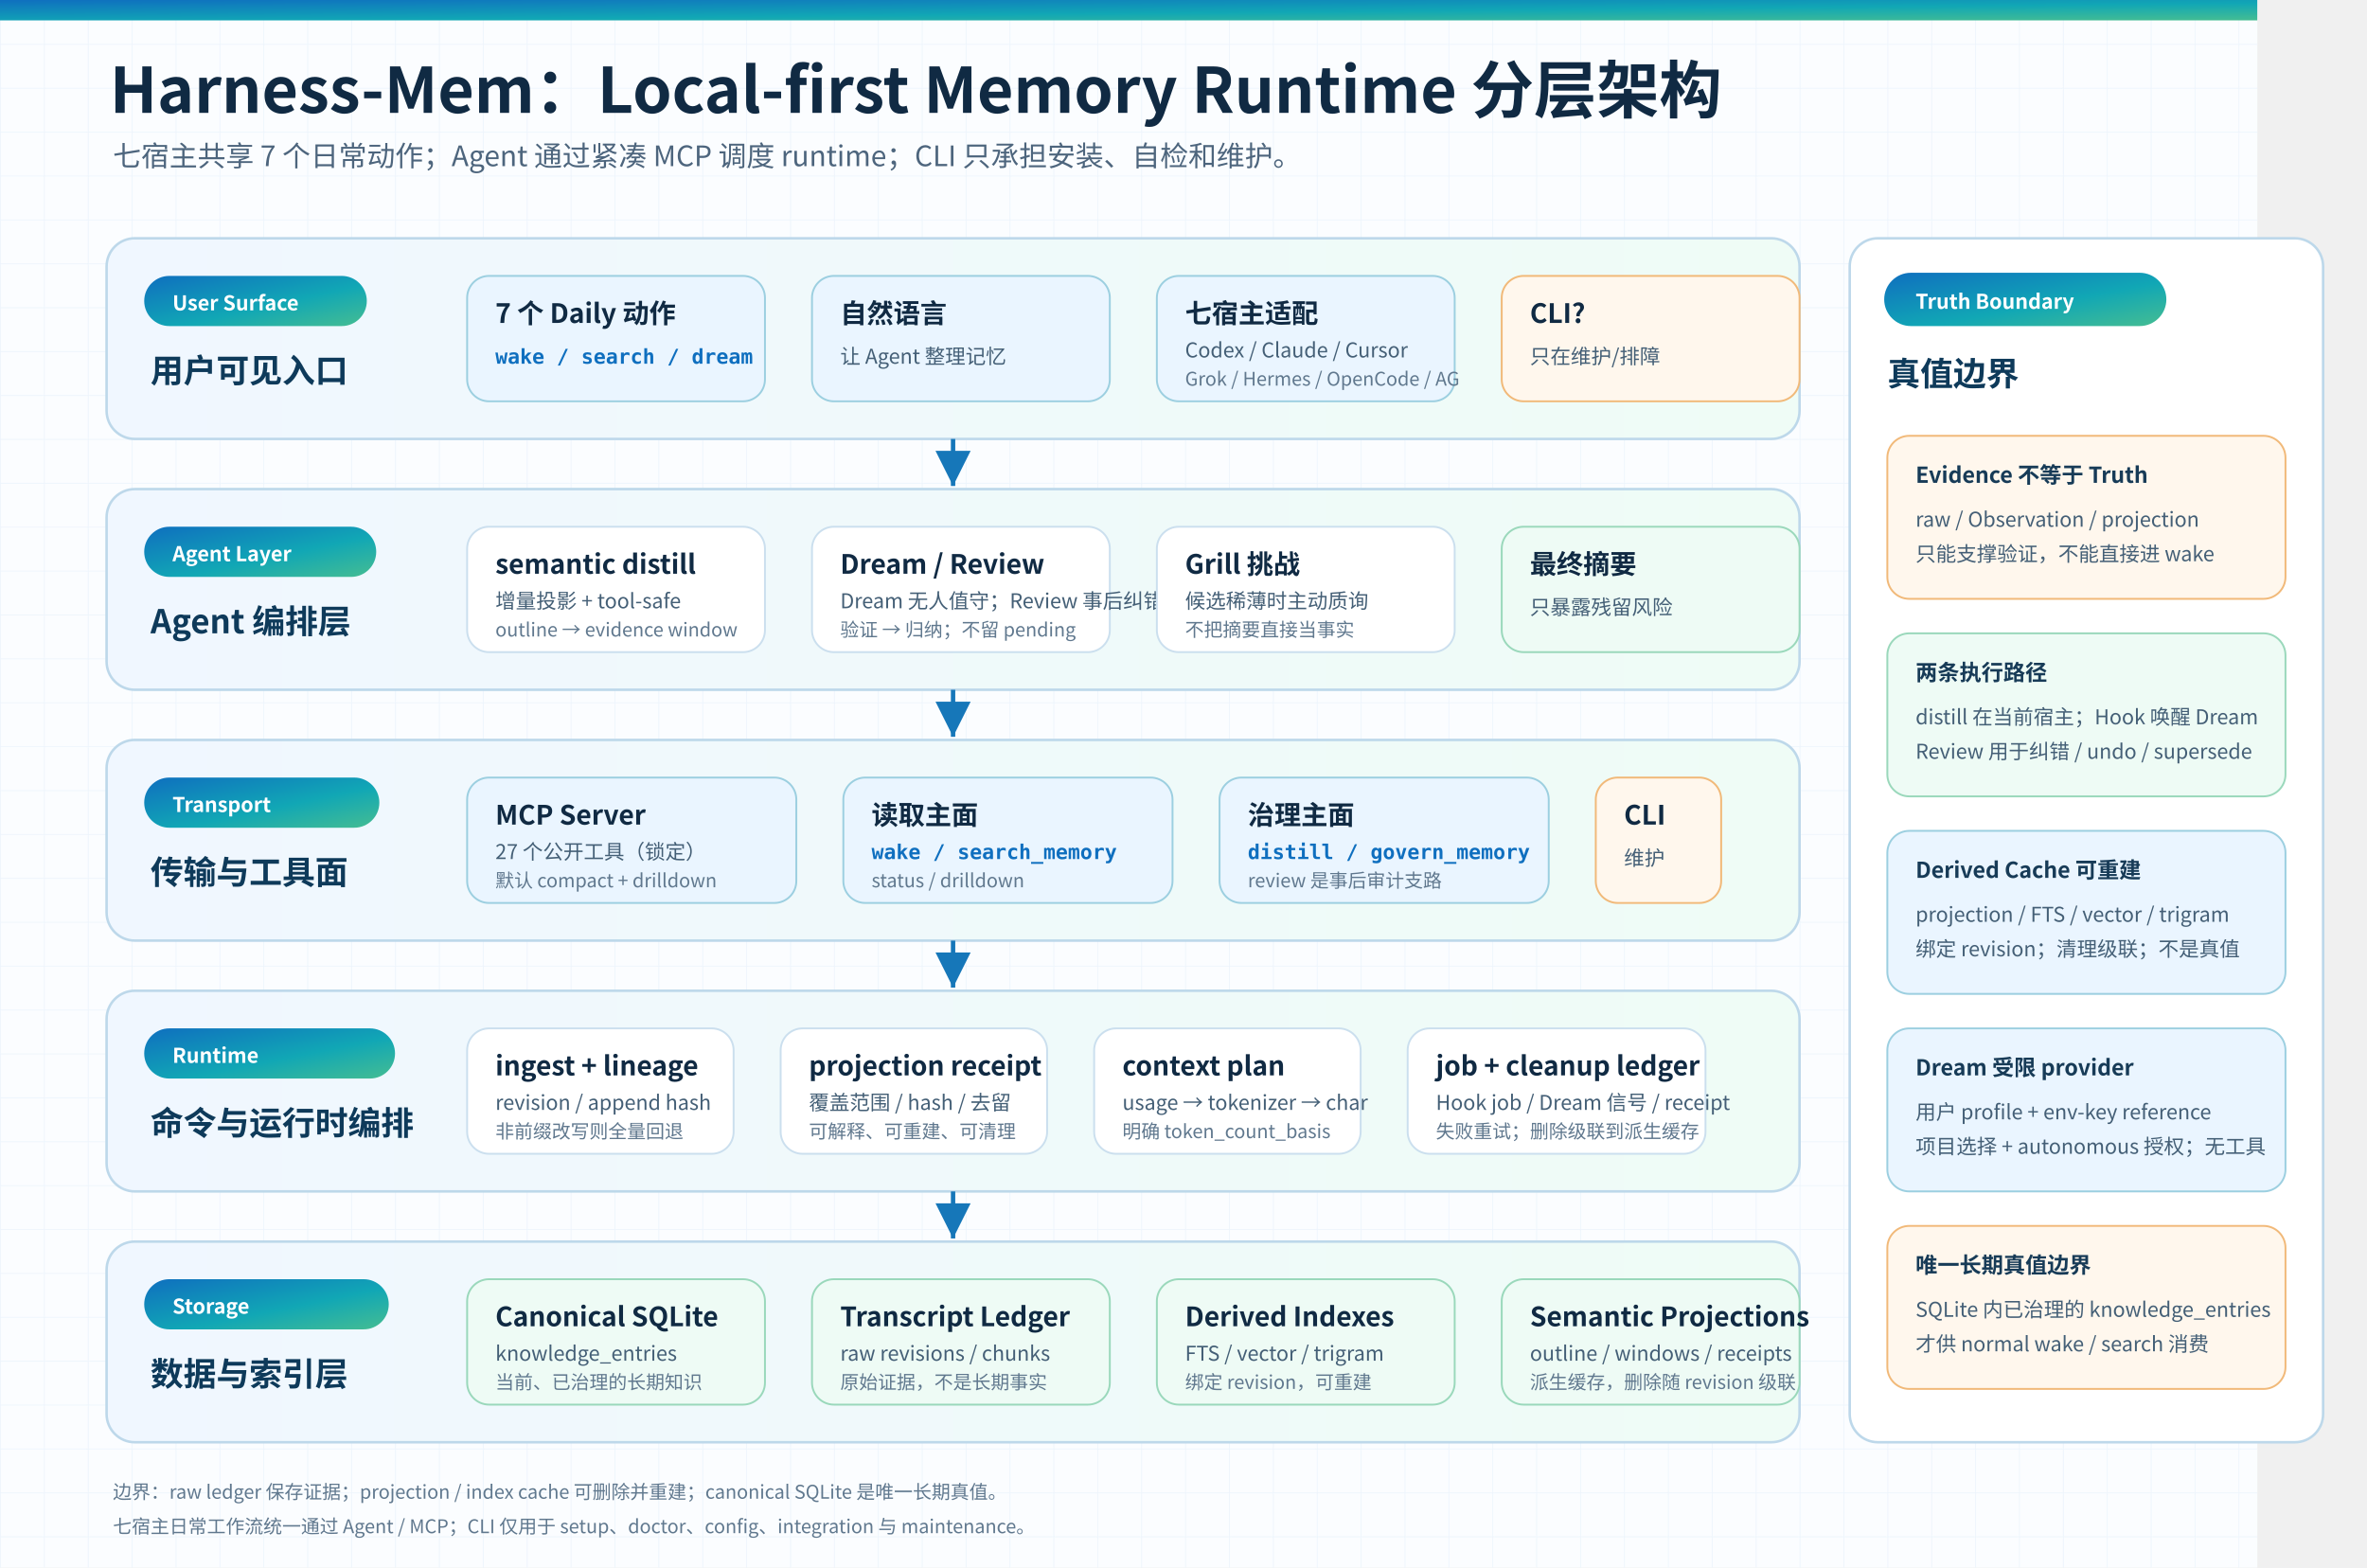
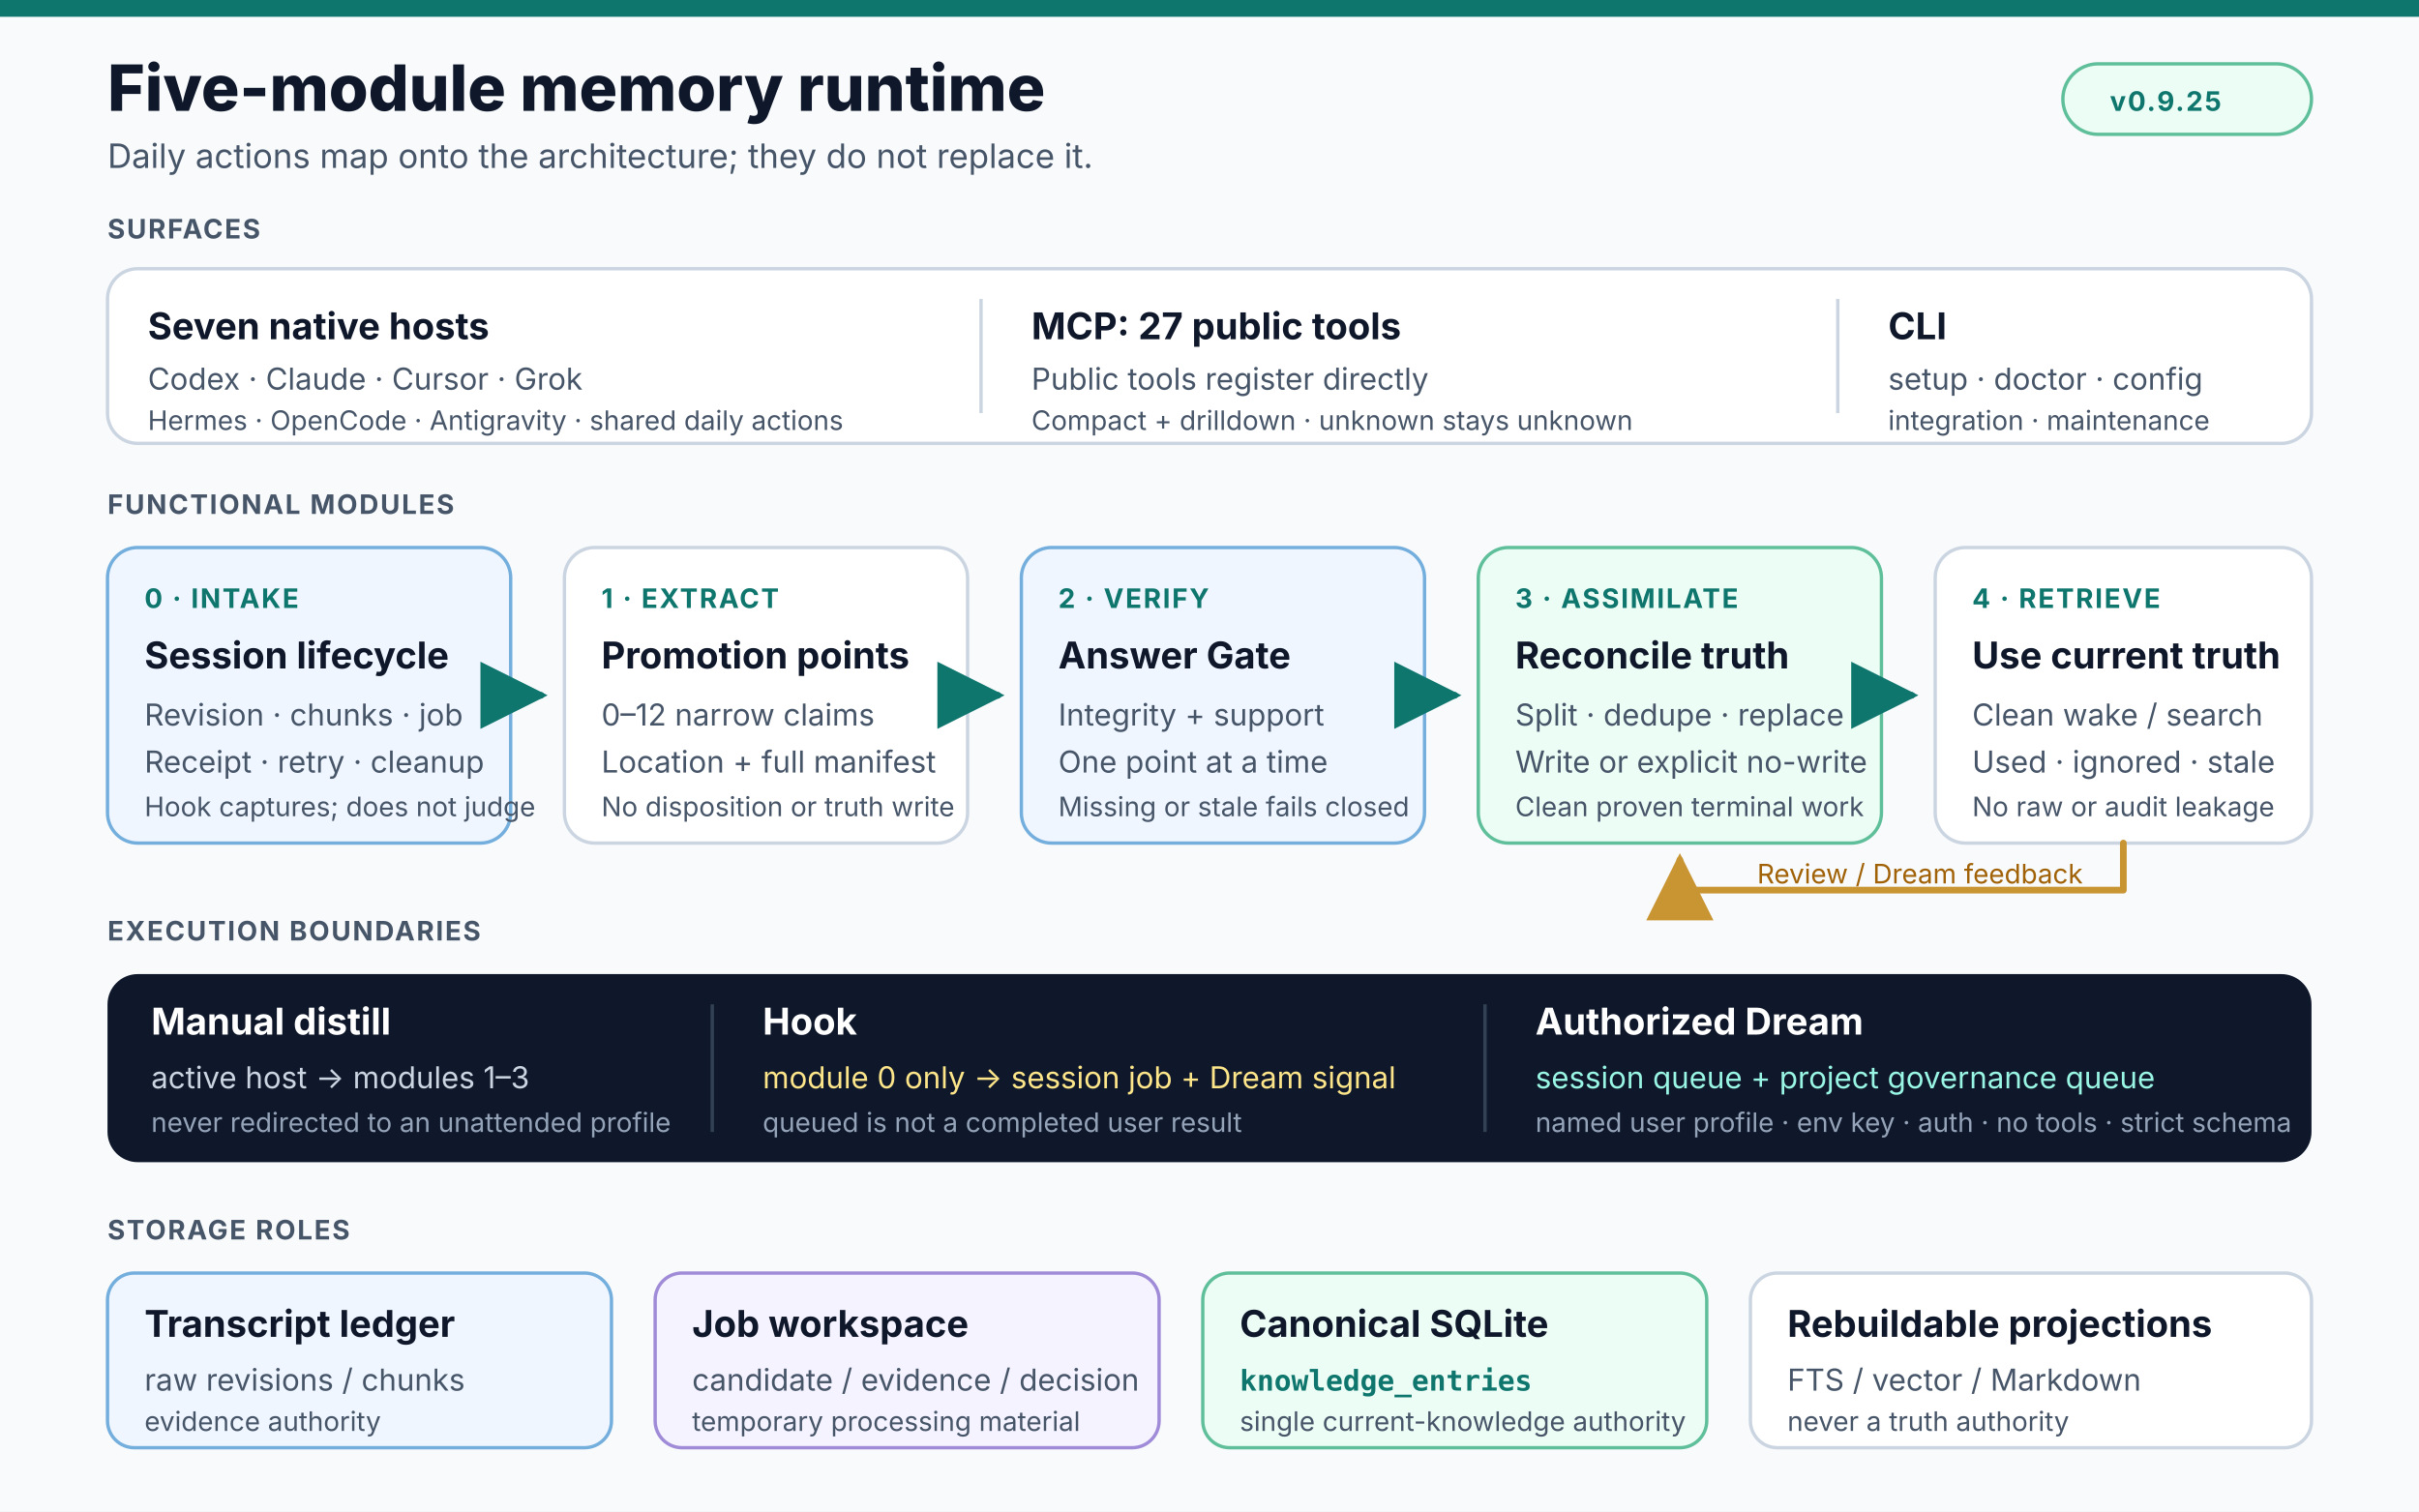
- <svg xmlns="http://www.w3.org/2000/svg" width="1510" height="1000" viewBox="0 0 1510 1000" role="img" aria-labelledby="title desc">
+ <svg xmlns="http://www.w3.org/2000/svg" width="1440" height="900" viewBox="0 0 1440 900" role="img" aria-labelledby="title desc">
  <defs>
-     <pattern id="grid" width="28" height="28" patternUnits="userSpaceOnUse">
-       <path d="M 28 0 L 0 0 0 28" fill="none" stroke="#e8f2fb" stroke-width="1" />
-     </pattern>
-     <linearGradient id="blueGreen" x1="0" y1="0" x2="1" y2="1">
-       <stop offset="0%" stop-color="#0f6fbf" />
-       <stop offset="58%" stop-color="#11a7b5" />
-       <stop offset="100%" stop-color="#45bd92" />
-     </linearGradient>
-     <linearGradient id="layerFill" x1="0" y1="0" x2="1" y2="0">
-       <stop offset="0%" stop-color="#f0f7ff" />
-       <stop offset="100%" stop-color="#effcf6" />
-     </linearGradient>
-     <filter id="shadow" x="-10%" y="-20%" width="125%" height="155%">
-       <feDropShadow dx="0" dy="8" stdDeviation="10" flood-color="#0b3558" flood-opacity="0.10" />
-     </filter>
-     <marker id="arrow" markerWidth="12" markerHeight="12" refX="10" refY="6" orient="auto" markerUnits="strokeWidth">
-       <path d="M2,2 L10,6 L2,10 Z" fill="#1677b9" />
+     <style>
+       text{font-family:Inter,ui-sans-serif,system-ui,-apple-system,"Segoe UI",sans-serif}
+       .bg{fill:#f8fafc}.ink{fill:#0f172a}.muted{fill:#475569}.teal{fill:#0f766e}.gold{fill:#c99532}
+       .card{fill:#fff;stroke:#cbd5e1;stroke-width:2}.source{fill:#eff6ff;stroke:#73aedd;stroke-width:2}
+       .soft{fill:#ecfdf5;stroke:#5fbf9a;stroke-width:2}.warm{fill:#fff7ed;stroke:#d99a45;stroke-width:2}
+       .violet{fill:#f5f3ff;stroke:#9f8bd7;stroke-width:2}.dark{fill:#0f172a}
+       .title{font-size:38px;font-weight:760}.subtitle{font-size:20px}.eyebrow{font-size:16px;font-weight:750;letter-spacing:1px}
+       .heading{font-size:22px;font-weight:750}.body{font-size:18px}.small{font-size:16px}.code{font:650 17px "Cascadia Mono",Consolas,monospace}
+       .line{fill:none;stroke:#0f766e;stroke-width:4;stroke-linecap:round;stroke-linejoin:round;marker-end:url(#arrow)}
+       .feedback{fill:none;stroke:#c99532;stroke-width:4;stroke-linecap:round;stroke-linejoin:round;marker-end:url(#goldArrow)}
+       .dash{fill:none;stroke:#64748b;stroke-width:3;stroke-dasharray:8 7;stroke-linecap:round;stroke-linejoin:round;marker-end:url(#grayArrow)}
+     </style>
+     <marker id="arrow" markerWidth="12" markerHeight="12" refX="10" refY="6" orient="auto">
+       <path d="M1 1l10 5-10 5z" fill="#0f766e" />
    </marker>
-     <style>
-       .bg { fill: #fbfdff; }
-       .grid { fill: url(#grid); opacity: .72; }
-       .title { font: 700 40px "Microsoft YaHei", "Noto Sans CJK SC", "Segoe UI", Arial, sans-serif; fill: #102a43; }
-       .subtitle { font: 400 18px "Microsoft YaHei", "Noto Sans CJK SC", "Segoe UI", Arial, sans-serif; fill: #4d657d; }
-       .layer { fill: url(#layerFill); stroke: #bdd8ea; stroke-width: 1.6; rx: 18; }
-       .side { fill: #ffffff; stroke: #bdd8ea; stroke-width: 1.6; rx: 18; }
-       .label { font: 700 21px "Microsoft YaHei", "Noto Sans CJK SC", "Segoe UI", Arial, sans-serif; fill: #0e3a5a; }
-       .tag { font: 700 13px "Microsoft YaHei", "Noto Sans CJK SC", "Segoe UI", Arial, sans-serif; fill: #ffffff; }
-       .card { fill: #ffffff; stroke: #cbdfee; stroke-width: 1.2; rx: 14; }
-       .cardBlue { fill: #eaf5ff; stroke: #9ccfe0; stroke-width: 1.2; rx: 14; }
-       .cardGreen { fill: #eefbf5; stroke: #9ad8bb; stroke-width: 1.2; rx: 14; }
-       .cardOrange { fill: #fff7ed; stroke: #f1b979; stroke-width: 1.2; rx: 14; }
-       .cardTitle { font: 700 17px "Microsoft YaHei", "Noto Sans CJK SC", "Segoe UI", Arial, sans-serif; fill: #102a43; }
-       .body { font: 400 13px "Microsoft YaHei", "Noto Sans CJK SC", "Segoe UI", Arial, sans-serif; fill: #445f76; }
-       .code { font: 700 13px "Cascadia Mono", Consolas, monospace; fill: #0f6fbf; }
-       .arrow { fill: none; stroke: #1677b9; stroke-width: 2.8; marker-end: url(#arrow); }
-       .small { font: 400 12px "Microsoft YaHei", "Noto Sans CJK SC", "Segoe UI", Arial, sans-serif; fill: #60788e; }
-       .rule { font: 700 14px "Microsoft YaHei", "Noto Sans CJK SC", "Segoe UI", Arial, sans-serif; fill: #173b57; }
-     </style>
+     <marker id="goldArrow" markerWidth="12" markerHeight="12" refX="10" refY="6" orient="auto">
+       <path d="M1 1l10 5-10 5z" fill="#c99532" />
+     </marker>
+     <marker id="grayArrow" markerWidth="12" markerHeight="12" refX="10" refY="6" orient="auto">
+       <path d="M1 1l10 5-10 5z" fill="#64748b" />
+     </marker>
  </defs>
-   <rect class="bg" width="1440" height="1000" />
-   <rect class="grid" width="1440" height="1000" />
-   <rect x="0" y="0" width="1440" height="13" fill="url(#blueGreen)" />
-   <text class="title" x="70" y="72">Harness-Mem：Local-first Memory Runtime 分层架构</text>
-   <text class="subtitle" x="72" y="106">七宿主共享 7 个日常动作；Agent 通过紧凑 MCP 调度 runtime；CLI 只承担安装、自检和维护。</text>
-   <g transform="translate(68 152)">
-     <rect class="layer" width="1080" height="128" />
-     <rect x="24" y="24" width="142" height="32" rx="16" fill="url(#blueGreen)" />
-     <text class="tag" x="42" y="46">User Surface</text>
-     <text class="label" x="28" y="92">用户可见入口</text>
-     <g transform="translate(230 24)">
-       <rect class="cardBlue" width="190" height="80" />
-       <text class="cardTitle" x="18" y="30">7 个 Daily 动作</text>
-       <text class="code" x="18" y="56">wake / search / dream</text>
+   <rect class="bg" width="1440" height="900" />
+   <rect class="teal" width="1440" height="10" />
+   <text x="64" y="66" class="title ink">Five-module memory runtime</text>
+   <text x="64" y="100" class="subtitle muted">Daily actions map onto the architecture; they do not replace it.</text>
+   <g transform="translate(1228 38)">
+     <rect class="soft" width="148" height="42" rx="21" />
+     <text x="28" y="28" class="eyebrow teal">v0.9.25</text>
+   </g>
+   <text x="64" y="142" class="eyebrow muted">SURFACES</text>
+   <g transform="translate(64 160)">
+     <rect class="card" width="1312" height="104" rx="18" />
+     <g transform="translate(24 18)">
+       <text x="0" y="24" class="heading ink">Seven native hosts</text>
+       <text x="0" y="54" class="body muted">Codex · Claude · Cursor · Grok</text>
+       <text x="0" y="78" class="small muted">Hermes · OpenCode · Antigravity · shared daily actions</text>
    </g>
-     <g transform="translate(450 24)">
-       <rect class="cardBlue" width="190" height="80" />
-       <text class="cardTitle" x="18" y="30">自然语言</text>
-       <text class="body" x="18" y="56">让 Agent 整理记忆</text>
+     <line x1="520" y1="18" x2="520" y2="86" stroke="#cbd5e1" stroke-width="2" />
+     <g transform="translate(550 18)">
+       <text x="0" y="24" class="heading ink">MCP: 27 public tools</text>
+       <text x="0" y="54" class="body muted">Public tools register directly</text>
+       <text x="0" y="78" class="small muted">Compact + drilldown · unknown stays unknown</text>
    </g>
-     <g transform="translate(670 24)">
-       <rect class="cardBlue" width="190" height="80" />
-       <text class="cardTitle" x="18" y="30">七宿主适配</text>
-       <text class="body" x="18" y="52">Codex / Claude / Cursor</text>
-       <text class="small" x="18" y="70">Grok / Hermes / OpenCode / AG</text>
-     </g>
-     <g transform="translate(890 24)">
-       <rect class="cardOrange" width="190" height="80" />
-       <text class="cardTitle" x="18" y="30">CLI?</text>
-       <text class="body" x="18" y="56">只在维护/排障</text>
+     <line x1="1030" y1="18" x2="1030" y2="86" stroke="#cbd5e1" stroke-width="2" />
+     <g transform="translate(1060 18)">
+       <text x="0" y="24" class="heading ink">CLI</text>
+       <text x="0" y="54" class="body muted">setup · doctor · config</text>
+       <text x="0" y="78" class="small muted">integration · maintenance</text>
    </g>
  </g>
-   <g transform="translate(68 312)">
-     <rect class="layer" width="1080" height="128" />
-     <rect x="24" y="24" width="148" height="32" rx="16" fill="url(#blueGreen)" />
-     <text class="tag" x="42" y="46">Agent Layer</text>
-     <text class="label" x="28" y="92">Agent 编排层</text>
-     <g transform="translate(230 24)">
-       <rect class="card" width="190" height="80" />
-       <text class="cardTitle" x="18" y="30">semantic distill</text>
-       <text class="body" x="18" y="52">增量投影 + tool-safe</text>
-       <text class="small" x="18" y="70">outline → evidence window</text>
-     </g>
-     <g transform="translate(450 24)">
-       <rect class="card" width="190" height="80" />
-       <text class="cardTitle" x="18" y="30">Dream / Review</text>
-       <text class="body" x="18" y="52">Dream 无人值守；Review 事后纠错</text>
-       <text class="small" x="18" y="70">验证 → 归纳；不留 pending</text>
-     </g>
-     <g transform="translate(670 24)">
-       <rect class="card" width="190" height="80" />
-       <text class="cardTitle" x="18" y="30">Grill 挑战</text>
-       <text class="body" x="18" y="52">候选稀薄时主动质询</text>
-       <text class="small" x="18" y="70">不把摘要直接当事实</text>
-     </g>
-     <g transform="translate(890 24)">
-       <rect class="cardGreen" width="190" height="80" />
-       <text class="cardTitle" x="18" y="30">最终摘要</text>
-       <text class="body" x="18" y="56">只暴露残留风险</text>
-     </g>
+   <text x="64" y="306" class="eyebrow muted">FUNCTIONAL MODULES</text>
+   <g transform="translate(64 326)">
+     <rect class="source" width="240" height="176" rx="18" />
+     <text x="22" y="36" class="eyebrow teal">0 · INTAKE</text>
+     <text x="22" y="72" class="heading ink">Session lifecycle</text>
+     <text x="22" y="106" class="body muted">Revision · chunks · job</text>
+     <text x="22" y="134" class="body muted">Receipt · retry · cleanup</text>
+     <text x="22" y="160" class="small muted">Hook captures; does not judge</text>
  </g>
-   <g transform="translate(68 472)">
-     <rect class="layer" width="1080" height="128" />
-     <rect x="24" y="24" width="150" height="32" rx="16" fill="url(#blueGreen)" />
-     <text class="tag" x="42" y="46">Transport</text>
-     <text class="label" x="28" y="92">传输与工具面</text>
-     <g transform="translate(230 24)">
-       <rect class="cardBlue" width="210" height="80" />
-       <text class="cardTitle" x="18" y="30">MCP Server</text>
-       <text class="body" x="18" y="52">27 个公开工具（锁定）</text>
-       <text class="small" x="18" y="70">默认 compact + drilldown</text>
-     </g>
-     <g transform="translate(470 24)">
-       <rect class="cardBlue" width="210" height="80" />
-       <text class="cardTitle" x="18" y="30">读取主面</text>
-       <text class="code" x="18" y="52">wake / search_memory</text>
-       <text class="small" x="18" y="70">status / drilldown</text>
-     </g>
-     <g transform="translate(710 24)">
-       <rect class="cardBlue" width="210" height="80" />
-       <text class="cardTitle" x="18" y="30">治理主面</text>
-       <text class="code" x="18" y="52">distill / govern_memory</text>
-       <text class="small" x="18" y="70">review 是事后审计支路</text>
-     </g>
-     <g transform="translate(950 24)">
-       <rect class="cardOrange" width="80" height="80" />
-       <text class="cardTitle" x="18" y="30">CLI</text>
-       <text class="body" x="18" y="56">维护</text>
-     </g>
+   <path class="line" d="M304 414h18" />
+   <g transform="translate(336 326)">
+     <rect class="card" width="240" height="176" rx="18" />
+     <text x="22" y="36" class="eyebrow teal">1 · EXTRACT</text>
+     <text x="22" y="72" class="heading ink">Promotion points</text>
+     <text x="22" y="106" class="body muted">0–12 narrow claims</text>
+     <text x="22" y="134" class="body muted">Location + full manifest</text>
+     <text x="22" y="160" class="small muted">No disposition or truth write</text>
  </g>
-   <g transform="translate(68 632)">
-     <rect class="layer" width="1080" height="128" />
-     <rect x="24" y="24" width="160" height="32" rx="16" fill="url(#blueGreen)" />
-     <text class="tag" x="42" y="46">Runtime</text>
-     <text class="label" x="28" y="92">命令与运行时编排</text>
-     <g transform="translate(230 24)">
-       <rect class="card" width="170" height="80" />
-       <text class="cardTitle" x="18" y="30">ingest + lineage</text>
-       <text class="body" x="18" y="52">revision / append hash</text>
-       <text class="small" x="18" y="70">非前缀改写则全量回退</text>
-     </g>
-     <g transform="translate(430 24)">
-       <rect class="card" width="170" height="80" />
-       <text class="cardTitle" x="18" y="30">projection receipt</text>
-       <text class="body" x="18" y="52">覆盖范围 / hash / 去留</text>
-       <text class="small" x="18" y="70">可解释、可重建、可清理</text>
-     </g>
-     <g transform="translate(630 24)">
-       <rect class="card" width="170" height="80" />
-       <text class="cardTitle" x="18" y="30">context plan</text>
-       <text class="body" x="18" y="52">usage → tokenizer → char</text>
-       <text class="small" x="18" y="70">明确 token_count_basis</text>
-     </g>
-     <g transform="translate(830 24)">
-       <rect class="card" width="190" height="80" />
-       <text class="cardTitle" x="18" y="30">job + cleanup ledger</text>
-       <text class="body" x="18" y="52">Hook job / Dream 信号 / receipt</text>
-       <text class="small" x="18" y="70">失败重试；删除级联到派生缓存</text>
-     </g>
+   <path class="line" d="M576 414h18" />
+   <g transform="translate(608 326)">
+     <rect class="source" width="240" height="176" rx="18" />
+     <text x="22" y="36" class="eyebrow teal">2 · VERIFY</text>
+     <text x="22" y="72" class="heading ink">Answer Gate</text>
+     <text x="22" y="106" class="body muted">Integrity + support</text>
+     <text x="22" y="134" class="body muted">One point at a time</text>
+     <text x="22" y="160" class="small muted">Missing or stale fails closed</text>
  </g>
-   <g transform="translate(68 792)">
-     <rect class="layer" width="1080" height="128" />
-     <rect x="24" y="24" width="156" height="32" rx="16" fill="url(#blueGreen)" />
-     <text class="tag" x="42" y="46">Storage</text>
-     <text class="label" x="28" y="92">数据与索引层</text>
-     <g transform="translate(230 24)">
-       <rect class="cardGreen" width="190" height="80" />
-       <text class="cardTitle" x="18" y="30">Canonical SQLite</text>
-       <text class="body" x="18" y="52">knowledge_entries</text>
-       <text class="small" x="18" y="70">当前、已治理的长期知识</text>
-     </g>
-     <g transform="translate(450 24)">
-       <rect class="cardGreen" width="190" height="80" />
-       <text class="cardTitle" x="18" y="30">Transcript Ledger</text>
-       <text class="body" x="18" y="52">raw revisions / chunks</text>
-       <text class="small" x="18" y="70">原始证据，不是长期事实</text>
-     </g>
-     <g transform="translate(670 24)">
-       <rect class="cardGreen" width="190" height="80" />
-       <text class="cardTitle" x="18" y="30">Derived Indexes</text>
-       <text class="body" x="18" y="52">FTS / vector / trigram</text>
-       <text class="small" x="18" y="70">绑定 revision，可重建</text>
-     </g>
-     <g transform="translate(890 24)">
-       <rect class="cardGreen" width="190" height="80" />
-       <text class="cardTitle" x="18" y="30">Semantic Projections</text>
-       <text class="body" x="18" y="52">outline / windows / receipts</text>
-       <text class="small" x="18" y="70">派生缓存，删除随 revision 级联</text>
-     </g>
+   <path class="line" d="M848 414h18" />
+   <g transform="translate(880 326)">
+     <rect class="soft" width="240" height="176" rx="18" />
+     <text x="22" y="36" class="eyebrow teal">3 · ASSIMILATE</text>
+     <text x="22" y="72" class="heading ink">Reconcile truth</text>
+     <text x="22" y="106" class="body muted">Split · dedupe · replace</text>
+     <text x="22" y="134" class="body muted">Write or explicit no-write</text>
+     <text x="22" y="160" class="small muted">Clean proven terminal work</text>
  </g>
-   <path class="arrow" d="M 608 280 L 608 310" />
-   <path class="arrow" d="M 608 440 L 608 470" />
-   <path class="arrow" d="M 608 600 L 608 630" />
-   <path class="arrow" d="M 608 760 L 608 790" />
-   <g transform="translate(1180 152)">
-     <rect class="side" width="302" height="768" />
-     <rect x="22" y="22" width="180" height="34" rx="17" fill="url(#blueGreen)" />
-     <text class="tag" x="42" y="45">Truth Boundary</text>
-     <text class="label" x="24" y="94">真值边界</text>
-     <g transform="translate(24 126)">
-       <rect class="cardOrange" width="254" height="104" />
-       <text class="rule" x="18" y="30">Evidence 不等于 Truth</text>
-       <text class="body" x="18" y="58">raw / Observation / projection</text>
-       <text class="body" x="18" y="80">只能支撑验证，不能直接进 wake</text>
-     </g>
-     <g transform="translate(24 252)">
-       <rect class="cardGreen" width="254" height="104" />
-       <text class="rule" x="18" y="30">两条执行路径</text>
-       <text class="body" x="18" y="58">distill 在当前宿主；Hook 唤醒 Dream</text>
-       <text class="body" x="18" y="80">Review 用于纠错 / undo / supersede</text>
-     </g>
-     <g transform="translate(24 378)">
-       <rect class="cardBlue" width="254" height="104" />
-       <text class="rule" x="18" y="30">Derived Cache 可重建</text>
-       <text class="body" x="18" y="58">projection / FTS / vector / trigram</text>
-       <text class="body" x="18" y="80">绑定 revision；清理级联；不是真值</text>
-     </g>
-     <g transform="translate(24 504)">
-       <rect class="cardBlue" width="254" height="104" />
-       <text class="rule" x="18" y="30">Dream 受限 provider</text>
-       <text class="body" x="18" y="58">用户 profile + env-key reference</text>
-       <text class="body" x="18" y="80">项目选择 + autonomous 授权；无工具</text>
-     </g>
-     <g transform="translate(24 630)">
-       <rect class="cardOrange" width="254" height="104" />
-       <text class="rule" x="18" y="30">唯一长期真值边界</text>
-       <text class="body" x="18" y="58">SQLite 内已治理的 knowledge_entries</text>
-       <text class="body" x="18" y="80">才供 normal wake / search 消费</text>
-     </g>
+   <path class="line" d="M1120 414h18" />
+   <g transform="translate(1152 326)">
+     <rect class="card" width="224" height="176" rx="18" />
+     <text x="22" y="36" class="eyebrow teal">4 · RETRIEVE</text>
+     <text x="22" y="72" class="heading ink">Use current truth</text>
+     <text x="22" y="106" class="body muted">Clean wake / search</text>
+     <text x="22" y="134" class="body muted">Used · ignored · stale</text>
+     <text x="22" y="160" class="small muted">No raw or audit leakage</text>
  </g>
-   <text class="small" x="72" y="956">边界：raw ledger 保存证据；projection / index cache 可删除并重建；canonical SQLite 是唯一长期真值。</text>
-   <text class="small" x="72" y="978">七宿主日常工作流统一通过 Agent / MCP；CLI 仅用于 setup、doctor、config、integration 与 maintenance。</text>
+   <path class="feedback" d="M1264 502v28H1000v-18" />
+   <text x="1046" y="526" class="small" fill="#a16207">Review / Dream feedback</text>
+   <text x="64" y="560" class="eyebrow muted">EXECUTION BOUNDARIES</text>
+   <g transform="translate(64 580)">
+     <rect class="dark" width="1312" height="112" rx="18" />
+     <text x="26" y="36" class="heading" fill="#fff">Manual distill</text>
+     <text x="26" y="68" class="body" fill="#cbd5e1">active host → modules 1–3</text>
+     <text x="26" y="94" class="small" fill="#94a3b8">never redirected to an unattended profile</text>
+     <line x1="360" y1="18" x2="360" y2="94" stroke="#334155" stroke-width="2" />
+     <text x="390" y="36" class="heading" fill="#fff">Hook</text>
+     <text x="390" y="68" class="body" fill="#fde68a">module 0 only → session job + Dream signal</text>
+     <text x="390" y="94" class="small" fill="#94a3b8">queued is not a completed user result</text>
+     <line x1="820" y1="18" x2="820" y2="94" stroke="#334155" stroke-width="2" />
+     <text x="850" y="36" class="heading" fill="#fff">Authorized Dream</text>
+     <text x="850" y="68" class="body" fill="#99f6e4">session queue + project governance queue</text>
+     <text x="850" y="94" class="small" fill="#94a3b8">named user profile · env key · auth · no tools · strict schema</text>
+   </g>
+   <text x="64" y="738" class="eyebrow muted">STORAGE ROLES</text>
+   <g transform="translate(64 758)">
+     <rect class="source" width="300" height="104" rx="16" />
+     <text x="22" y="38" class="heading ink">Transcript ledger</text>
+     <text x="22" y="70" class="body muted">raw revisions / chunks</text>
+     <text x="22" y="94" class="small muted">evidence authority</text>
+   </g>
+   <g transform="translate(390 758)">
+     <rect class="violet" width="300" height="104" rx="16" />
+     <text x="22" y="38" class="heading ink">Job workspace</text>
+     <text x="22" y="70" class="body muted">candidate / evidence / decision</text>
+     <text x="22" y="94" class="small muted">temporary processing material</text>
+   </g>
+   <g transform="translate(716 758)">
+     <rect class="soft" width="300" height="104" rx="16" />
+     <text x="22" y="38" class="heading ink">Canonical SQLite</text>
+     <text x="22" y="70" class="code teal">knowledge_entries</text>
+     <text x="22" y="94" class="small muted">single current-knowledge authority</text>
+   </g>
+   <g transform="translate(1042 758)">
+     <rect class="card" width="334" height="104" rx="16" />
+     <text x="22" y="38" class="heading ink">Rebuildable projections</text>
+     <text x="22" y="70" class="body muted">FTS / vector / Markdown</text>
+     <text x="22" y="94" class="small muted">never a truth authority</text>
+   </g>
</svg>
